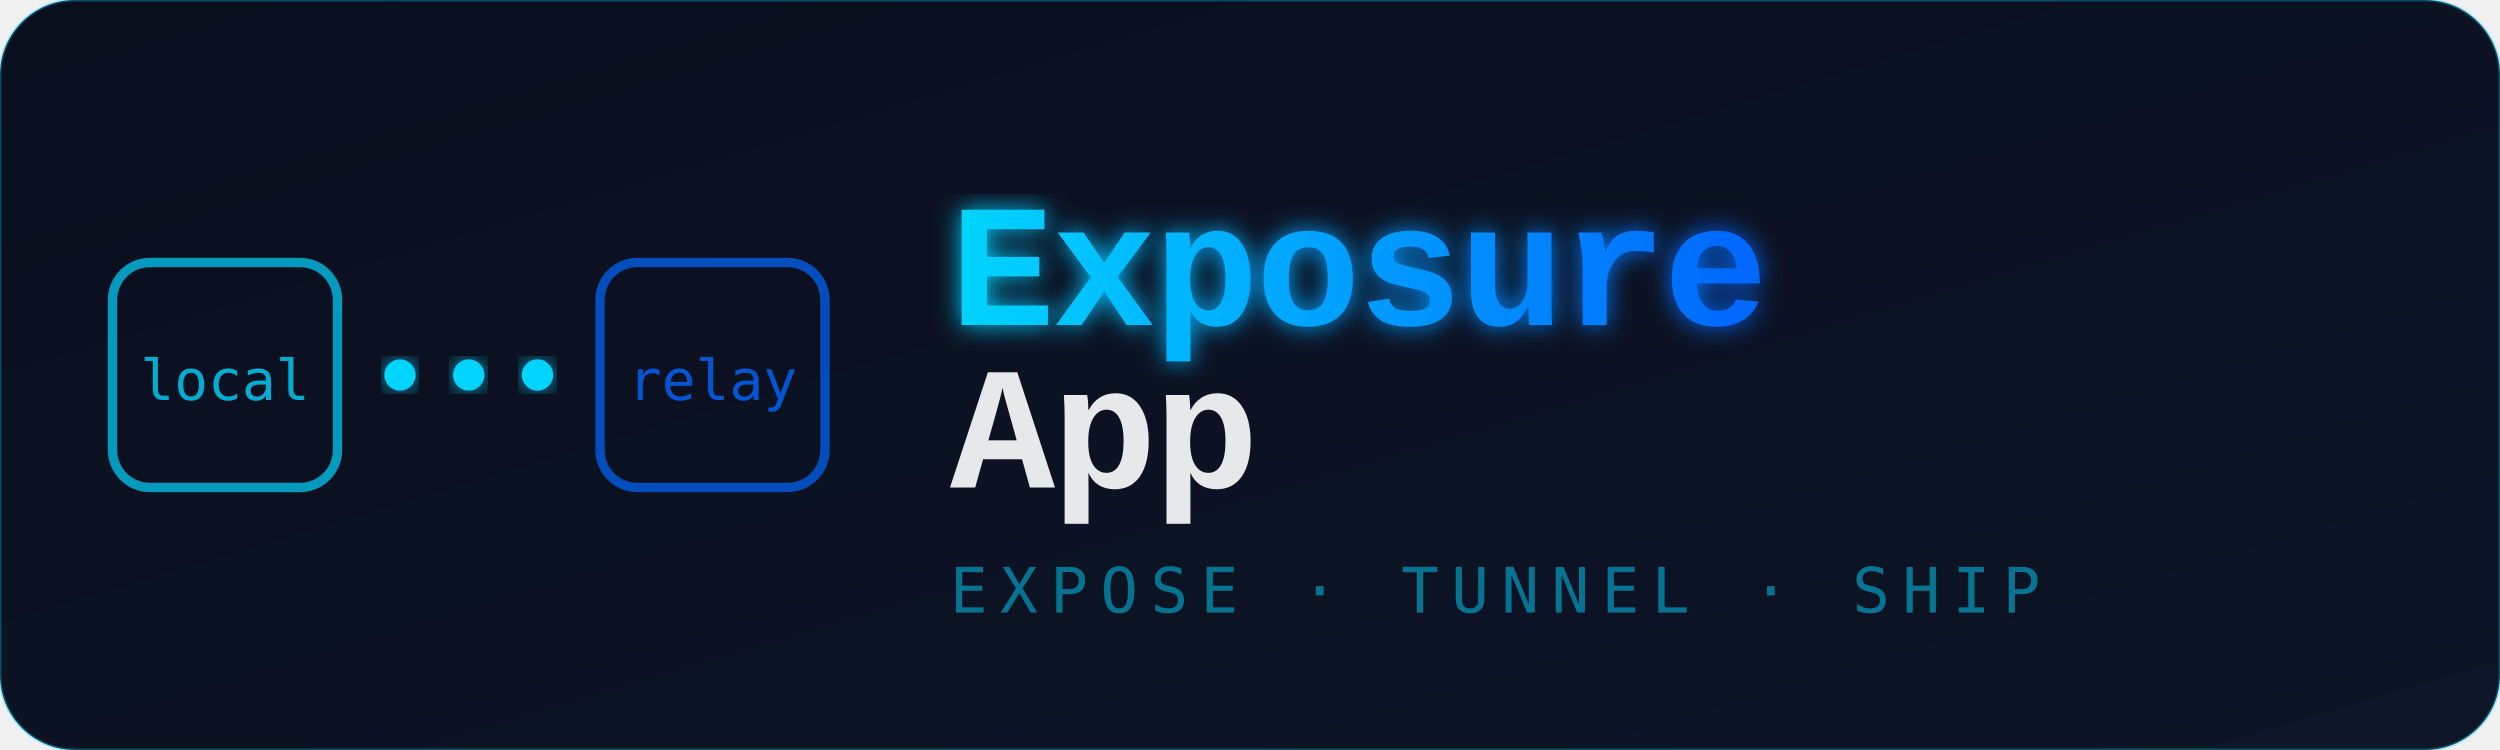
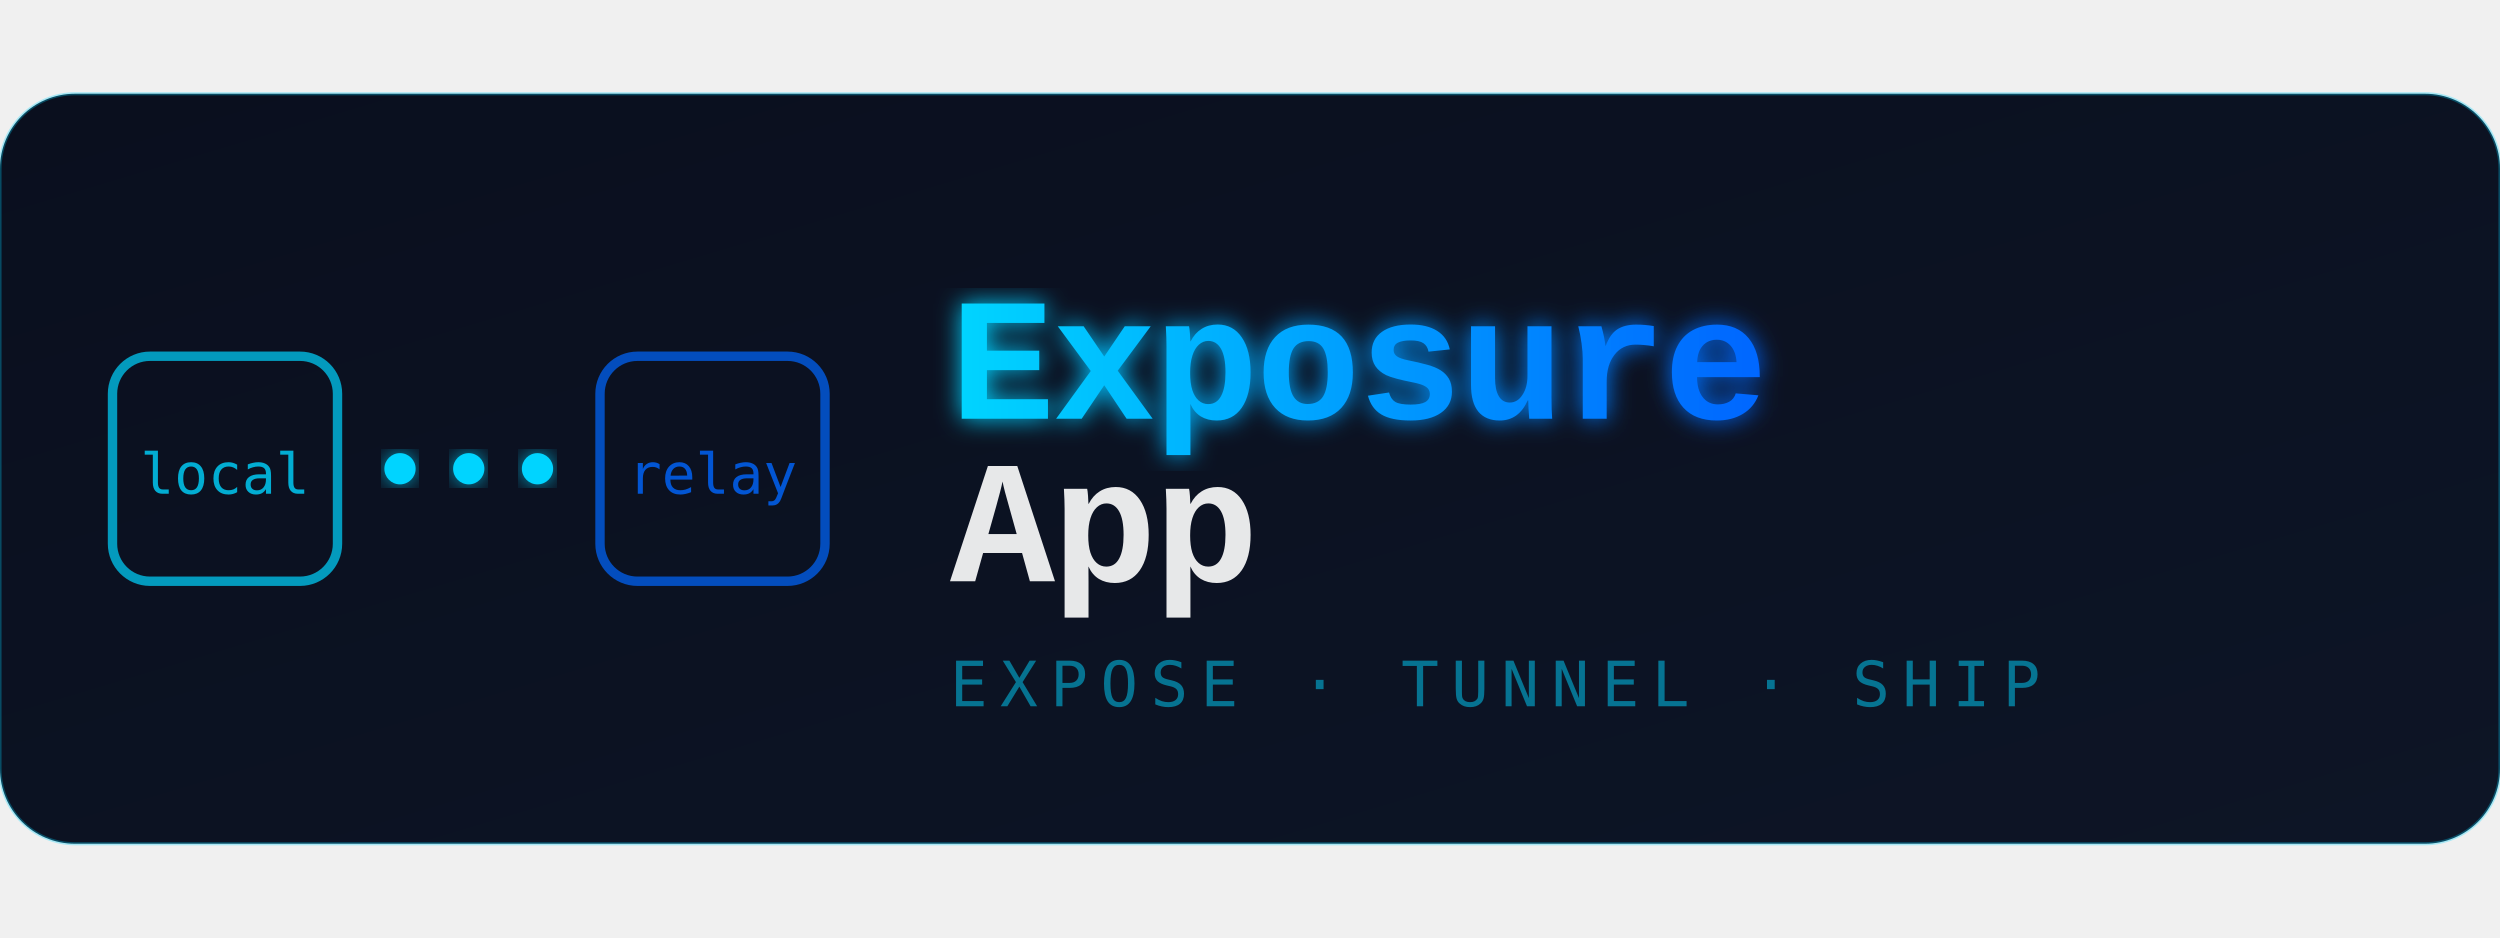
- <svg xmlns="http://www.w3.org/2000/svg" viewBox="0 0 400 120" width="400" height="120">
+ <svg xmlns="http://www.w3.org/2000/svg" viewBox="0 0 400 120" width="400" height="150">
  <defs>
    <linearGradient id="tunnelGrad" x1="0%" y1="0%" x2="100%" y2="0%">
      <stop offset="0%" style="stop-color:#00D4FF;stop-opacity:1" />
      <stop offset="100%" style="stop-color:#0066FF;stop-opacity:1" />
    </linearGradient>
    <linearGradient id="bgGrad" x1="0%" y1="0%" x2="100%" y2="100%">
      <stop offset="0%" style="stop-color:#0a0f1e;stop-opacity:1" />
      <stop offset="100%" style="stop-color:#0d1526;stop-opacity:1" />
    </linearGradient>
    <filter id="glow">
      <feGaussianBlur stdDeviation="2" result="blur" />
      <feMerge>
        <feMergeNode in="blur" />
        <feMergeNode in="SourceGraphic" />
      </feMerge>
    </filter>
    <style>
      @keyframes pulse {
        0%, 100% { opacity: 1; }
        50% { opacity: 0.4; }
      }
      @keyframes flow {
        0% { stroke-dashoffset: 20; }
        100% { stroke-dashoffset: 0; }
      }
      .dot1 { animation: pulse 2s ease-in-out infinite; }
      .dot2 { animation: pulse 2s ease-in-out 0.6s infinite; }
      .dot3 { animation: pulse 2s ease-in-out 1.2s infinite; }
      .line { animation: flow 1.5s linear infinite; stroke-dasharray: 4 4; }
    </style>
  </defs>
  <rect width="400" height="120" rx="12" fill="url(#bgGrad)" />
  <rect width="400" height="120" rx="12" fill="none" stroke="#00D4FF" stroke-width="0.5" opacity="0.3" />
  <rect x="18" y="42" width="36" height="36" rx="6" fill="none" stroke="#00D4FF" stroke-width="1.5" opacity="0.7" />
  <text x="36" y="64" text-anchor="middle" font-family="monospace" font-size="9" fill="#00D4FF" opacity="0.8">local</text>
  <line x1="54" y1="60" x2="96" y2="60" stroke="url(#tunnelGrad)" stroke-width="1.5" class="line" />
  <circle cx="64" cy="60" r="2.5" fill="#00D4FF" class="dot1" filter="url(#glow)" />
  <circle cx="75" cy="60" r="2.5" fill="#00D4FF" class="dot2" filter="url(#glow)" />
  <circle cx="86" cy="60" r="2.5" fill="#00D4FF" class="dot3" filter="url(#glow)" />
  <rect x="96" y="42" width="36" height="36" rx="6" fill="none" stroke="#0066FF" stroke-width="1.5" opacity="0.7" />
  <text x="114" y="64" text-anchor="middle" font-family="monospace" font-size="9" fill="#0066FF" opacity="0.8">relay</text>
  <text x="152" y="52" font-family="'Courier New', monospace" font-size="28" font-weight="700" fill="url(#tunnelGrad)" filter="url(#glow)" letter-spacing="-0.5">Exposure</text>
  <text x="152" y="78" font-family="'Courier New', monospace" font-size="28" font-weight="700" fill="#ffffff" opacity="0.9" letter-spacing="-0.5">App</text>
  <text x="152" y="98" font-family="monospace" font-size="10" fill="#00D4FF" opacity="0.5" letter-spacing="2">EXPOSE · TUNNEL · SHIP</text>
</svg>
